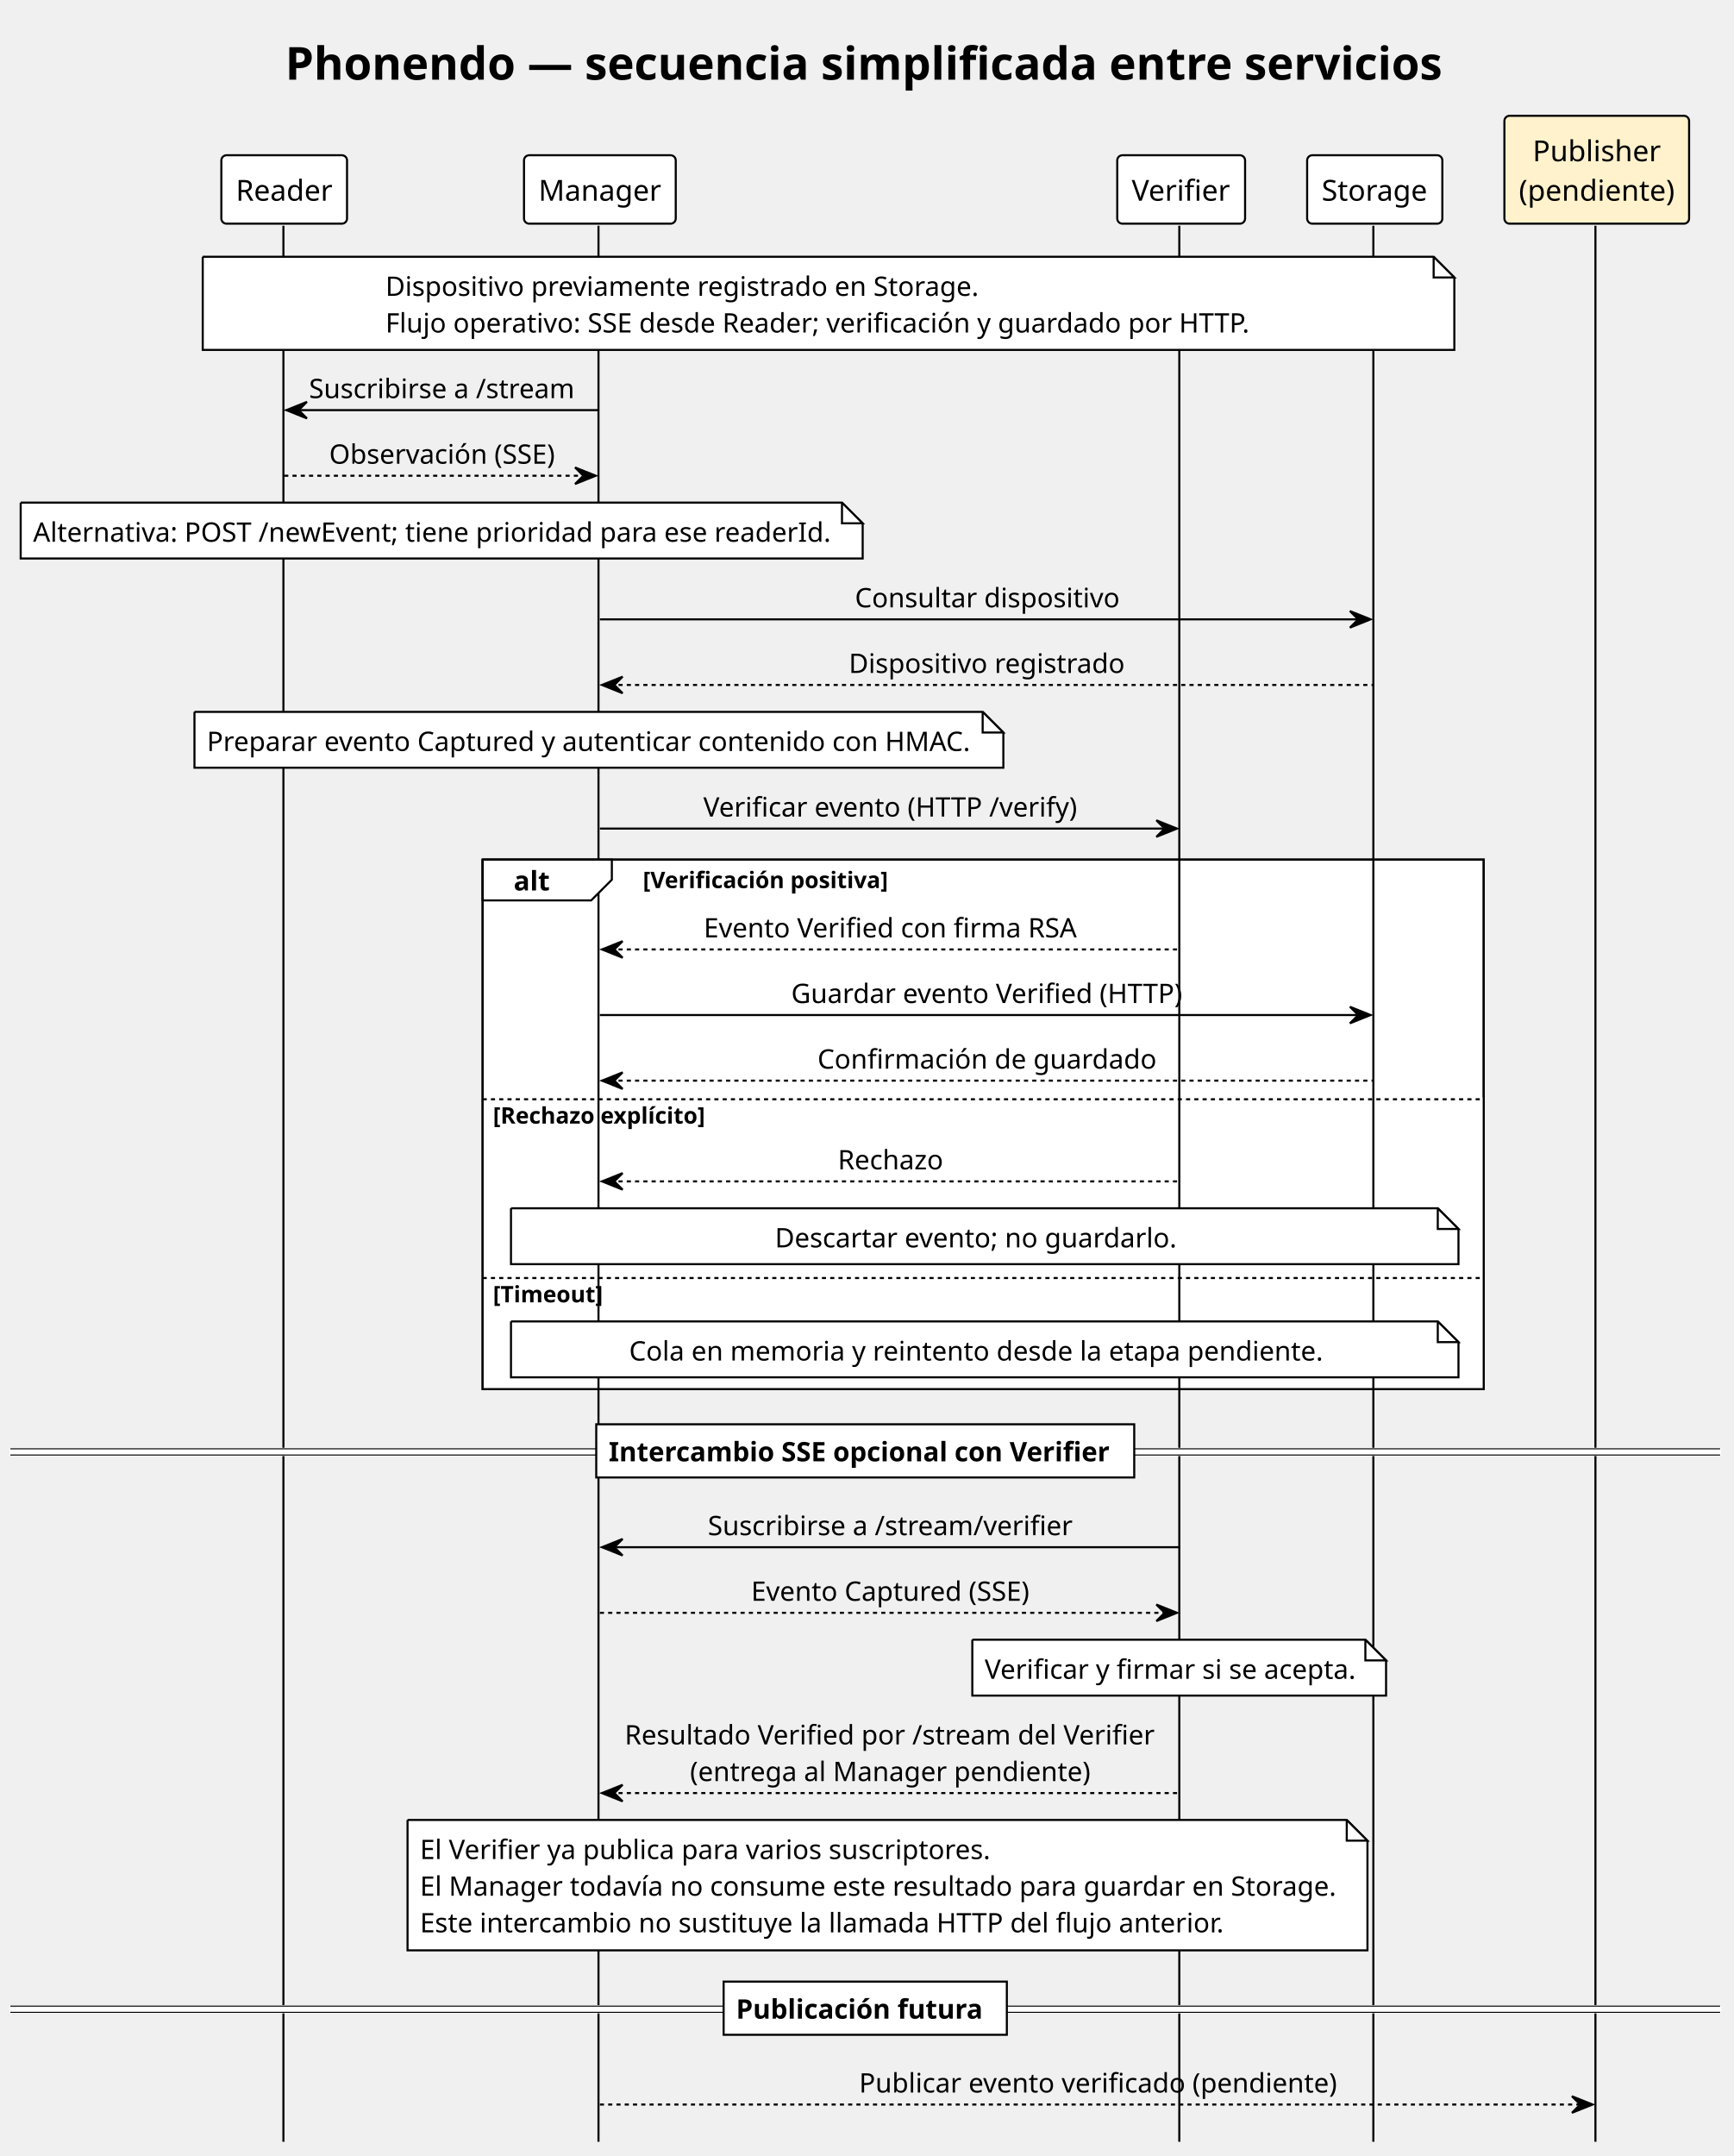
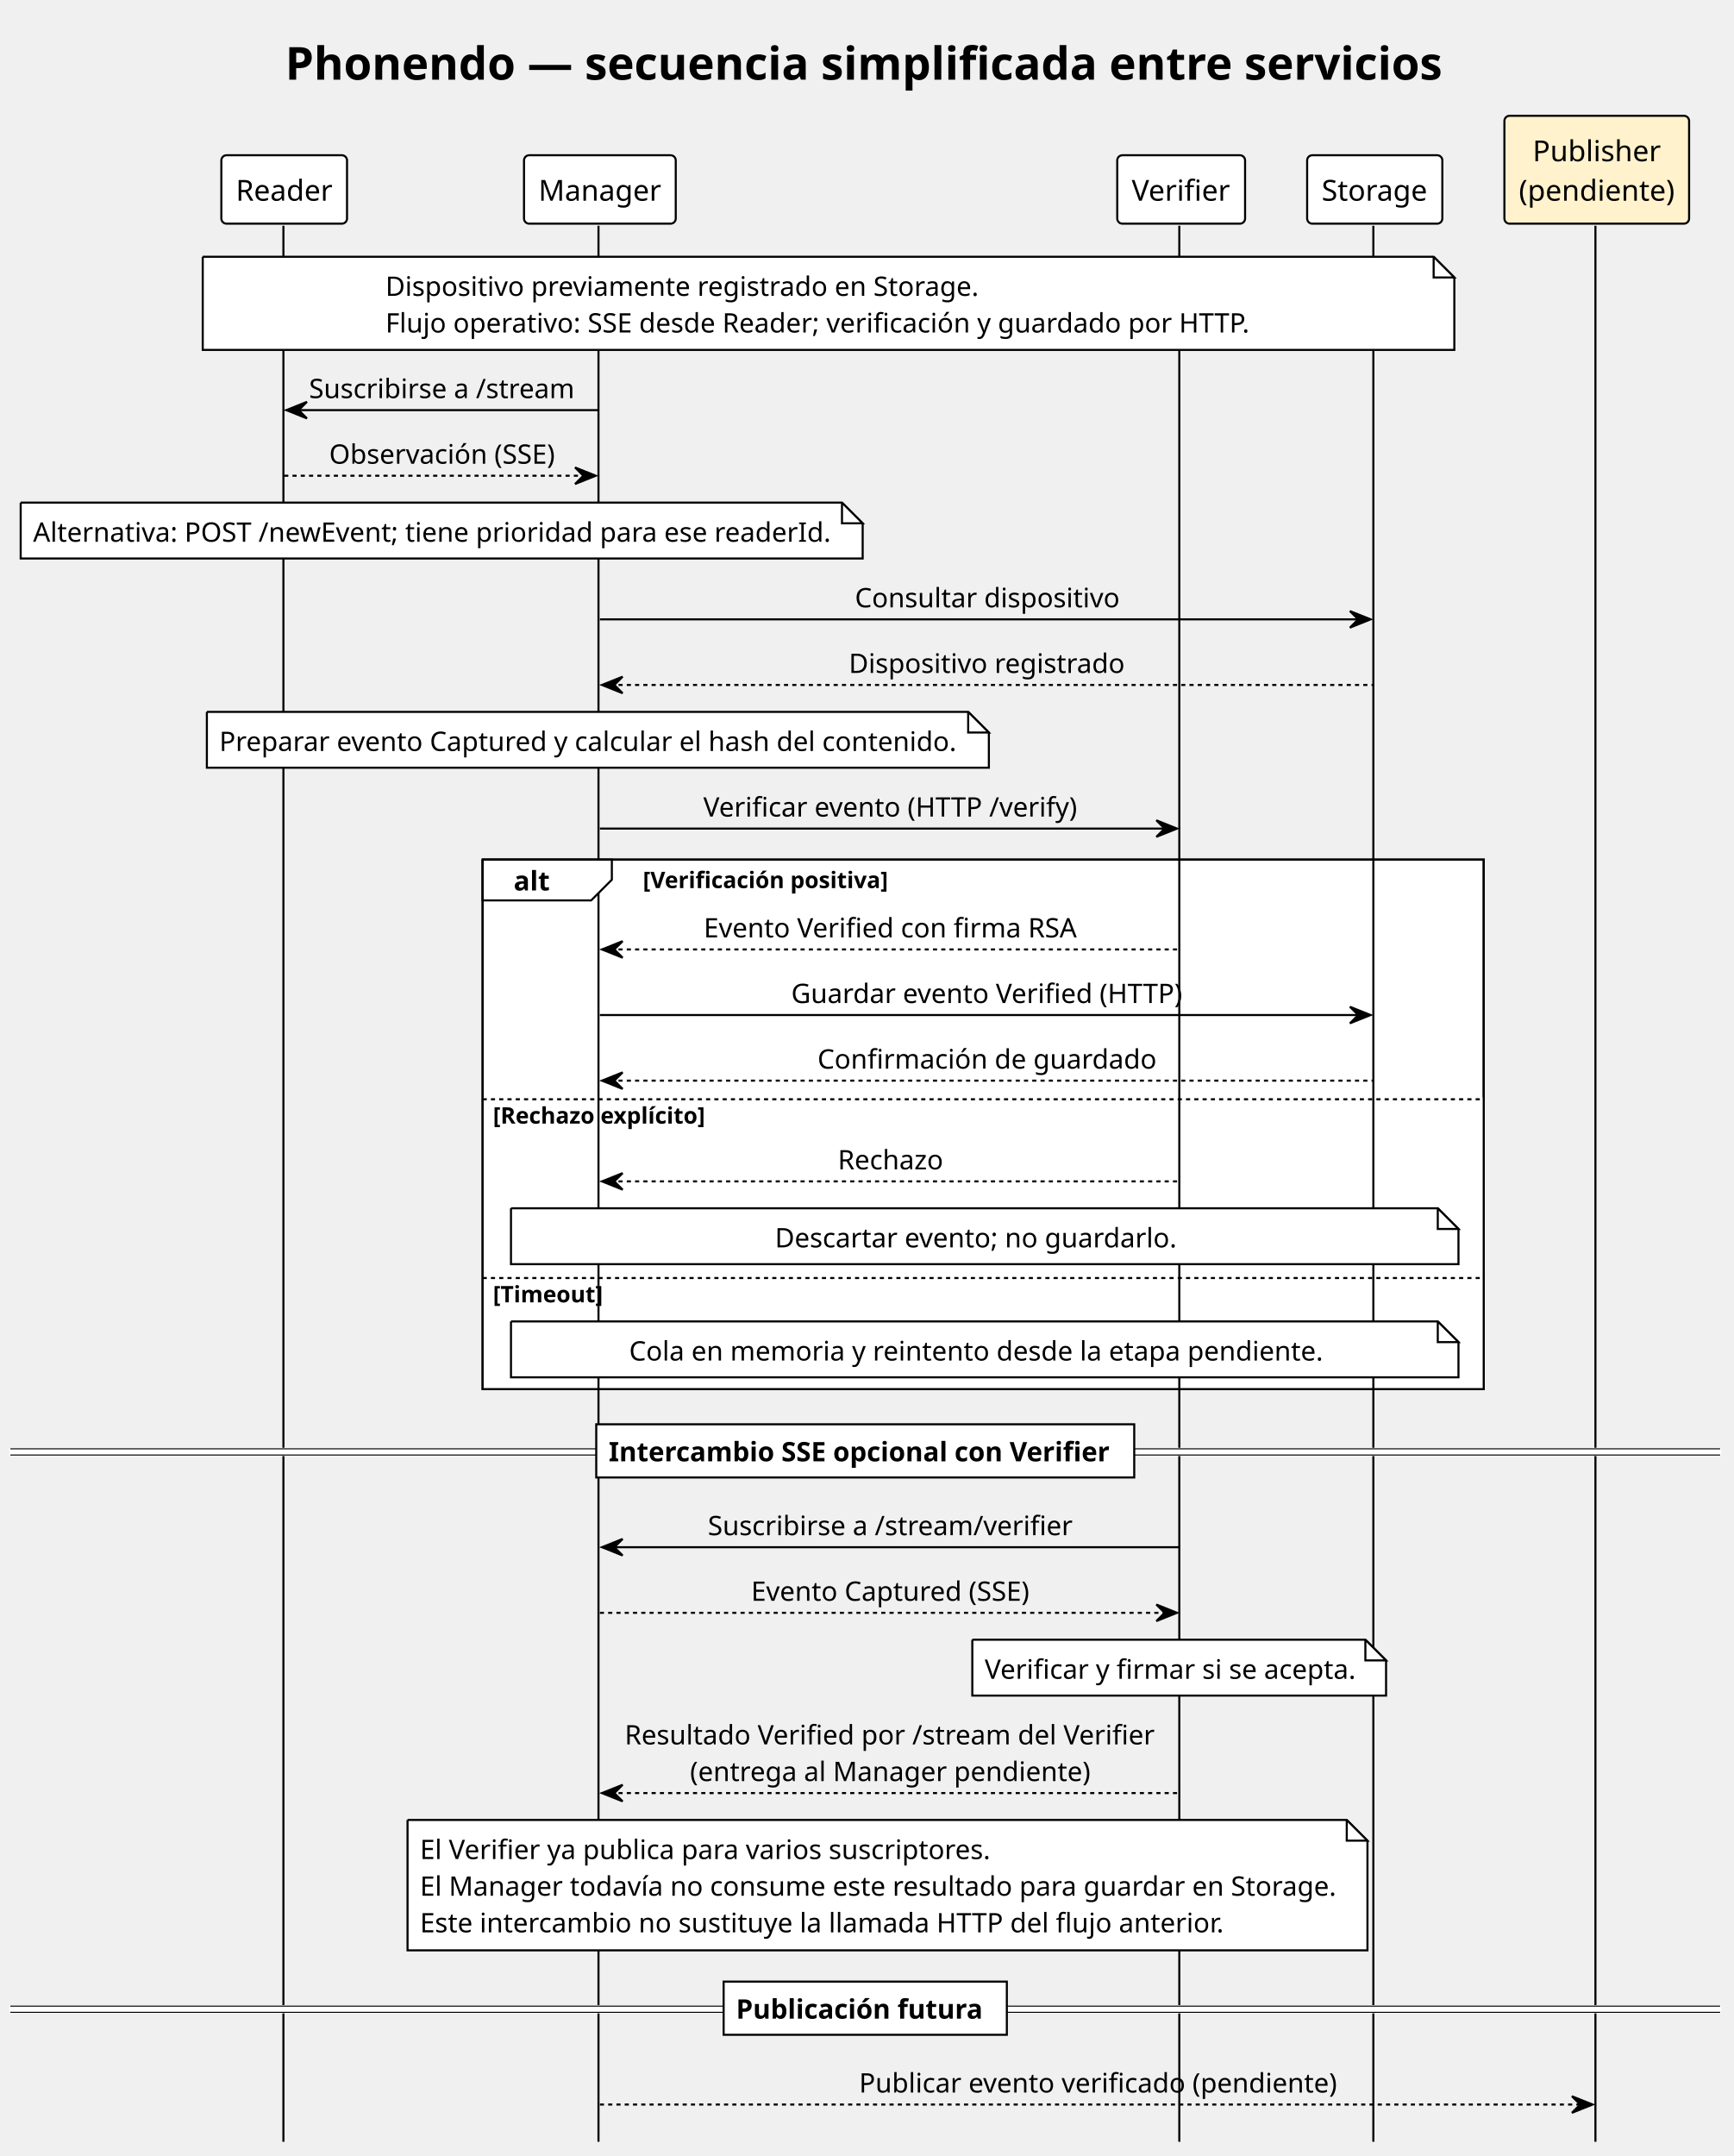
<svg xmlns="http://www.w3.org/2000/svg" contentStyleType="text/css" data-diagram-type="SEQUENCE" height="1042px" preserveAspectRatio="none" style="width:838px;height:1042px;background:#FFFFFF;" version="1.1" viewBox="0 0 838 1042" width="838px" zoomAndPan="magnify">
  <defs />
  <g>
    <text fill="#000000" font-family="Verdana" font-size="22" font-weight="bold" lengthAdjust="spacing" textLength="559.748" x="137.866" y="38.518">Phonendo — secuencia simplificada entre servicios</text>
    <rect fill="#FFFFFF" height="255.906" style="stroke:#000000;stroke-width:1;" width="483.907" x="233.296" y="415.454" />
    <rect fill="#FFFFFF" height="86.394" style="stroke:none;stroke-width:1;" width="483.907" x="233.296" y="530.278" />
    <rect fill="#FFFFFF" height="54.688" style="stroke:none;stroke-width:1;" width="483.907" x="233.296" y="616.672" />
    <g>
      <rect fill="#000000" fill-opacity="0" height="926.026" width="8" x="133.373" y="109.1" />
      <line style="stroke:#000000;stroke-width:1;" x1="137" x2="137" y1="109.1" y2="1035.126" />
    </g>
    <g>
      <rect fill="#000000" fill-opacity="0" height="926.026" width="8" x="285.969" y="109.1" />
      <line style="stroke:#000000;stroke-width:1;" x1="289.296" x2="289.296" y1="109.1" y2="1035.126" />
    </g>
    <g>
      <rect fill="#000000" fill-opacity="0" height="926.026" width="8" x="566.953" y="109.1" />
      <line style="stroke:#000000;stroke-width:1;" x1="570.055" x2="570.055" y1="109.1" y2="1035.126" />
    </g>
    <g>
      <rect fill="#000000" fill-opacity="0" height="926.026" width="8" x="660.527" y="109.1" />
      <line style="stroke:#000000;stroke-width:1;" x1="663.851" x2="663.851" y1="109.1" y2="1035.126" />
    </g>
    <g>
      <rect fill="#000000" fill-opacity="0" height="926.026" width="8" x="767.842" y="109.1" />
      <line style="stroke:#000000;stroke-width:1;" x1="771.203" x2="771.203" y1="109.1" y2="1035.126" />
    </g>
    <g class="participant participant-head" data-participant="R">
      <rect fill="#FFFFFF" height="33.068" rx="2.5" ry="2.5" style="stroke:#000000;stroke-width:1;" width="60.746" x="107" y="75.032" />
      <text fill="#000000" font-family="Verdana" font-size="14" lengthAdjust="spacing" textLength="46.746" x="114" y="96.998">Reader</text>
    </g>
    <g class="participant participant-head" data-participant="M">
      <rect fill="#FFFFFF" height="33.068" rx="2.5" ry="2.5" style="stroke:#000000;stroke-width:1;" width="73.346" x="253.296" y="75.032" />
      <text fill="#000000" font-family="Verdana" font-size="14" lengthAdjust="spacing" textLength="59.346" x="260.296" y="96.998">Manager</text>
    </g>
    <g class="participant participant-head" data-participant="V">
      <rect fill="#FFFFFF" height="33.068" rx="2.5" ry="2.5" style="stroke:#000000;stroke-width:1;" width="61.796" x="540.055" y="75.032" />
      <text fill="#000000" font-family="Verdana" font-size="14" lengthAdjust="spacing" textLength="47.796" x="547.055" y="96.998">Verifier</text>
    </g>
    <g class="participant participant-head" data-participant="S">
      <rect fill="#FFFFFF" height="33.068" rx="2.5" ry="2.5" style="stroke:#000000;stroke-width:1;" width="65.352" x="631.851" y="75.032" />
      <text fill="#000000" font-family="Verdana" font-size="14" lengthAdjust="spacing" textLength="51.352" x="638.851" y="96.998">Storage</text>
    </g>
    <g class="participant participant-head" data-participant="P">
      <rect fill="#FFF2CC" height="52.136" rx="2.5" ry="2.5" style="stroke:#000000;stroke-width:1;" width="89.278" x="727.203" y="55.964" />
      <text fill="#000000" font-family="Verdana" font-size="14" lengthAdjust="spacing" textLength="61.992" x="740.846" y="77.93">Publisher</text>
      <text fill="#000000" font-family="Verdana" font-size="14" lengthAdjust="spacing" textLength="75.278" x="734.203" y="96.998">(pendiente)</text>
    </g>
    <path d="M98,124.1 L98,169.1 L703,169.1 L703,134.1 L693,124.1 L98,124.1" fill="#FFFFFF" style="stroke:#000000;stroke-width:1;" />
    <path d="M693,124.1 L693,134.1 L703,134.1 L693,124.1" fill="#FFFFFF" style="stroke:#000000;stroke-width:1;" />
    <text fill="#000000" font-family="Verdana" font-size="13" lengthAdjust="spacing" textLength="288.067" x="186.327" y="142.997">Dispositivo previamente registrado en Storage.</text>
    <text fill="#000000" font-family="Verdana" font-size="13" lengthAdjust="spacing" textLength="419.549" x="186.327" y="160.703">Flujo operativo: SSE desde Reader; verificación y guardado por HTTP.</text>
    <g class="message" data-participant-1="M" data-participant-2="R">
      <polygon fill="#000000" points="148.373,194.218,138.373,198.218,148.373,202.218,144.373,198.218" style="stroke:#000000;stroke-width:1;" />
      <line style="stroke:#000000;stroke-width:1;" x1="142.373" x2="288.969" y1="198.218" y2="198.218" />
      <text fill="#000000" font-family="Verdana" font-size="13" lengthAdjust="spacing" textLength="128.596" x="149.373" y="192.409">Suscribirse a /stream</text>
    </g>
    <g class="message" data-participant-1="R" data-participant-2="M">
      <polygon fill="#000000" points="277.969,225.924,287.969,229.924,277.969,233.924,281.969,229.924" style="stroke:#000000;stroke-width:1;" />
      <line style="stroke:#000000;stroke-width:1;stroke-dasharray:2.0,2.0;" x1="137.373" x2="283.969" y1="229.924" y2="229.924" />
      <text fill="#000000" font-family="Verdana" font-size="13" lengthAdjust="spacing" textLength="109.148" x="159.097" y="224.115">Observación (SSE)</text>
    </g>
    <path d="M10,242.924 L10,269.924 L417,269.924 L417,252.924 L407,242.924 L10,242.924" fill="#FFFFFF" style="stroke:#000000;stroke-width:1;" />
    <path d="M407,242.924 L407,252.924 L417,252.924 L407,242.924" fill="#FFFFFF" style="stroke:#000000;stroke-width:1;" />
    <text fill="#000000" font-family="Verdana" font-size="13" lengthAdjust="spacing" textLength="386.399" x="16" y="261.821">Alternativa: POST /newEvent; tiene prioridad para ese readerId.</text>
    <g class="message" data-participant-1="M" data-participant-2="S">
      <polygon fill="#000000" points="652.527,295.336,662.527,299.336,652.527,303.336,656.527,299.336" style="stroke:#000000;stroke-width:1;" />
      <line style="stroke:#000000;stroke-width:1;" x1="289.969" x2="658.527" y1="299.336" y2="299.336" />
      <text fill="#000000" font-family="Verdana" font-size="13" lengthAdjust="spacing" textLength="127.998" x="413.249" y="293.527">Consultar dispositivo</text>
    </g>
    <g class="message" data-participant-1="S" data-participant-2="M">
      <polygon fill="#000000" points="300.969,327.042,290.969,331.042,300.969,335.042,296.969,331.042" style="stroke:#000000;stroke-width:1;" />
      <line style="stroke:#000000;stroke-width:1;stroke-dasharray:2.0,2.0;" x1="294.969" x2="663.527" y1="331.042" y2="331.042" />
      <text fill="#000000" font-family="Verdana" font-size="13" lengthAdjust="spacing" textLength="133.9" x="410.298" y="325.233">Dispositivo registrado</text>
    </g>
-     <path d="M94,344.042 L94,371.042 L485,371.042 L485,354.042 L475,344.042 L94,344.042" fill="#FFFFFF" style="stroke:#000000;stroke-width:1;" />
-     <path d="M475,344.042 L475,354.042 L485,354.042 L475,344.042" fill="#FFFFFF" style="stroke:#000000;stroke-width:1;" />
-     <text fill="#000000" font-family="Verdana" font-size="13" lengthAdjust="spacing" textLength="370.279" x="100" y="362.939">Preparar evento Captured y autenticar contenido con HMAC.</text>
+     <path d="M100,344.042 L100,371.042 L478,371.042 L478,354.042 L468,344.042 L100,344.042" fill="#FFFFFF" style="stroke:#000000;stroke-width:1;" />
+     <path d="M468,344.042 L468,354.042 L478,354.042 L468,344.042" fill="#FFFFFF" style="stroke:#000000;stroke-width:1;" />
+     <text fill="#000000" font-family="Verdana" font-size="13" lengthAdjust="spacing" textLength="357.37" x="106" y="362.939">Preparar evento Captured y calcular el hash del contenido.</text>
    <g class="message" data-participant-1="M" data-participant-2="V">
      <polygon fill="#000000" points="558.953,396.454,568.953,400.454,558.953,404.454,562.953,400.454" style="stroke:#000000;stroke-width:1;" />
      <line style="stroke:#000000;stroke-width:1;" x1="289.969" x2="564.953" y1="400.454" y2="400.454" />
      <text fill="#000000" font-family="Verdana" font-size="13" lengthAdjust="spacing" textLength="180.934" x="339.994" y="394.645">Verificar evento (HTTP /verify)</text>
    </g>
    <path d="M233.296,415.454 L295.755,415.454 L295.755,425.16 L285.755,435.16 L233.296,435.16 L233.296,415.454" fill="#FFFFFF" style="stroke:#000000;stroke-width:1;" />
    <rect fill="none" height="255.906" style="stroke:#000000;stroke-width:1;" width="483.907" x="233.296" y="415.454" />
    <text fill="#000000" font-family="Verdana" font-size="13" font-weight="bold" lengthAdjust="spacing" textLength="17.459" x="248.296" y="430.351">alt</text>
    <text fill="#000000" font-family="Verdana" font-size="11" font-weight="bold" lengthAdjust="spacing" textLength="118.722" x="310.755" y="429.213">[Verificación positiva]</text>
    <g class="message" data-participant-1="V" data-participant-2="M">
      <polygon fill="#000000" points="300.969,454.866,290.969,458.866,300.969,462.866,296.969,458.866" style="stroke:#000000;stroke-width:1;" />
      <line style="stroke:#000000;stroke-width:1;stroke-dasharray:2.0,2.0;" x1="294.969" x2="569.953" y1="458.866" y2="458.866" />
      <text fill="#000000" font-family="Verdana" font-size="13" lengthAdjust="spacing" textLength="180.596" x="340.163" y="453.057">Evento Verified con firma RSA</text>
    </g>
    <g class="message" data-participant-1="M" data-participant-2="S">
      <polygon fill="#000000" points="652.527,486.572,662.527,490.572,652.527,494.572,656.527,490.572" style="stroke:#000000;stroke-width:1;" />
      <line style="stroke:#000000;stroke-width:1;" x1="289.969" x2="658.527" y1="490.572" y2="490.572" />
      <text fill="#000000" font-family="Verdana" font-size="13" lengthAdjust="spacing" textLength="189.579" x="382.458" y="484.763">Guardar evento Verified (HTTP)</text>
    </g>
    <g class="message" data-participant-1="S" data-participant-2="M">
      <polygon fill="#000000" points="300.969,518.278,290.969,522.278,300.969,526.278,296.969,522.278" style="stroke:#000000;stroke-width:1;" />
      <line style="stroke:#000000;stroke-width:1;stroke-dasharray:2.0,2.0;" x1="294.969" x2="663.527" y1="522.278" y2="522.278" />
      <text fill="#000000" font-family="Verdana" font-size="13" lengthAdjust="spacing" textLength="164.177" x="395.159" y="516.469">Confirmación de guardado</text>
    </g>
    <line style="stroke:#000000;stroke-width:1;stroke-dasharray:2.0,2.0;" x1="233.296" x2="717.203" y1="531.278" y2="531.278" />
    <text fill="#000000" font-family="Verdana" font-size="11" font-weight="bold" lengthAdjust="spacing" textLength="102.728" x="238.296" y="543.037">[Rechazo explícito]</text>
    <g class="message" data-participant-1="V" data-participant-2="M">
      <polygon fill="#000000" points="300.969,566.966,290.969,570.966,300.969,574.966,296.969,570.966" style="stroke:#000000;stroke-width:1;" />
      <line style="stroke:#000000;stroke-width:1;stroke-dasharray:2.0,2.0;" x1="294.969" x2="569.953" y1="570.966" y2="570.966" />
      <text fill="#000000" font-family="Verdana" font-size="13" lengthAdjust="spacing" textLength="50.96" x="404.981" y="565.157">Rechazo</text>
    </g>
    <path d="M247,583.966 L247,610.966 L705,610.966 L705,593.966 L695,583.966 L247,583.966" fill="#FFFFFF" style="stroke:#000000;stroke-width:1;" />
    <path d="M695,583.966 L695,593.966 L705,593.966 L695,583.966" fill="#FFFFFF" style="stroke:#000000;stroke-width:1;" />
    <text fill="#000000" font-family="Verdana" font-size="13" lengthAdjust="spacing" textLength="194.74" x="374.583" y="602.863">Descartar evento; no guardarlo.</text>
    <line style="stroke:#000000;stroke-width:1;stroke-dasharray:2.0,2.0;" x1="233.296" x2="717.203" y1="617.672" y2="617.672" />
    <text fill="#000000" font-family="Verdana" font-size="11" font-weight="bold" lengthAdjust="spacing" textLength="53.119" x="238.296" y="629.431">[Timeout]</text>
    <path d="M247,638.654 L247,665.654 L705,665.654 L705,648.654 L695,638.654 L247,638.654" fill="#FFFFFF" style="stroke:#000000;stroke-width:1;" />
    <path d="M695,638.654 L695,648.654 L705,648.654 L695,638.654" fill="#FFFFFF" style="stroke:#000000;stroke-width:1;" />
    <text fill="#000000" font-family="Verdana" font-size="13" lengthAdjust="spacing" textLength="335.712" x="304.097" y="657.551">Cola en memoria y reintento desde la etapa pendiente.</text>
    <rect fill="#FFFFFF" height="3" style="stroke:#FFFFFF;stroke-width:1;" width="826.481" x="5" y="700.213" />
    <line style="stroke:#000000;stroke-width:0.5;" x1="5" x2="831.481" y1="700.213" y2="700.213" />
    <line style="stroke:#000000;stroke-width:0.5;" x1="5" x2="831.481" y1="703.213" y2="703.213" />
    <rect fill="#FFFFFF" height="25.706" style="stroke:#000000;stroke-width:1;" width="260.051" x="288.215" y="688.36" />
    <text fill="#000000" font-family="Verdana" font-size="13" font-weight="bold" lengthAdjust="spacing" textLength="242.671" x="294.215" y="706.257">Intercambio SSE opcional con Verifier</text>
    <g class="message" data-participant-1="V" data-participant-2="M">
      <polygon fill="#000000" points="300.969,743.772,290.969,747.772,300.969,751.772,296.969,747.772" style="stroke:#000000;stroke-width:1;" />
      <line style="stroke:#000000;stroke-width:1;" x1="294.969" x2="569.953" y1="747.772" y2="747.772" />
      <text fill="#000000" font-family="Verdana" font-size="13" lengthAdjust="spacing" textLength="176.618" x="342.152" y="741.963">Suscribirse a /stream/verifier</text>
    </g>
    <g class="message" data-participant-1="M" data-participant-2="V">
      <polygon fill="#000000" points="558.953,775.478,568.953,779.478,558.953,783.478,562.953,779.478" style="stroke:#000000;stroke-width:1;" />
      <line style="stroke:#000000;stroke-width:1;stroke-dasharray:2.0,2.0;" x1="289.969" x2="564.953" y1="779.478" y2="779.478" />
      <text fill="#000000" font-family="Verdana" font-size="13" lengthAdjust="spacing" textLength="134.745" x="363.089" y="773.669">Evento Captured (SSE)</text>
    </g>
    <path d="M470,792.478 L470,819.478 L670,819.478 L670,802.478 L660,792.478 L470,792.478" fill="#FFFFFF" style="stroke:#000000;stroke-width:1;" />
    <path d="M660,792.478 L660,802.478 L670,802.478 L660,792.478" fill="#FFFFFF" style="stroke:#000000;stroke-width:1;" />
    <text fill="#000000" font-family="Verdana" font-size="13" lengthAdjust="spacing" textLength="179.595" x="476" y="811.375">Verificar y firmar si se acepta.</text>
    <g class="message" data-participant-1="V" data-participant-2="M">
      <polygon fill="#000000" points="300.969,862.596,290.969,866.596,300.969,870.596,296.969,866.596" style="stroke:#000000;stroke-width:1;" />
      <line style="stroke:#000000;stroke-width:1;stroke-dasharray:2.0,2.0;" x1="294.969" x2="569.953" y1="866.596" y2="866.596" />
      <text fill="#000000" font-family="Verdana" font-size="13" lengthAdjust="spacing" textLength="256.984" x="301.969" y="843.081">Resultado Verified por /stream del Verifier</text>
      <text fill="#000000" font-family="Verdana" font-size="13" lengthAdjust="spacing" textLength="193.843" x="333.539" y="860.787">(entrega al Manager pendiente)</text>
    </g>
    <path d="M197,879.596 L197,942.596 L661,942.596 L661,889.596 L651,879.596 L197,879.596" fill="#FFFFFF" style="stroke:#000000;stroke-width:1;" />
    <path d="M651,879.596 L651,889.596 L661,889.596 L651,879.596" fill="#FFFFFF" style="stroke:#000000;stroke-width:1;" />
    <text fill="#000000" font-family="Verdana" font-size="13" lengthAdjust="spacing" textLength="276.51" x="203" y="898.493">El Verifier ya publica para varios suscriptores.</text>
    <text fill="#000000" font-family="Verdana" font-size="13" lengthAdjust="spacing" textLength="443.95" x="203" y="916.199">El Manager todavía no consume este resultado para guardar en Storage.</text>
    <text fill="#000000" font-family="Verdana" font-size="13" lengthAdjust="spacing" textLength="390.598" x="203" y="933.905">Este intercambio no sustituye la llamada HTTP del flujo anterior.</text>
    <rect fill="#FFFFFF" height="3" style="stroke:#FFFFFF;stroke-width:1;" width="826.481" x="5" y="969.567" />
    <line style="stroke:#000000;stroke-width:0.5;" x1="5" x2="831.481" y1="969.567" y2="969.567" />
    <line style="stroke:#000000;stroke-width:0.5;" x1="5" x2="831.481" y1="972.567" y2="972.567" />
    <rect fill="#FFFFFF" height="25.706" style="stroke:#000000;stroke-width:1;" width="136.902" x="349.789" y="957.714" />
    <text fill="#000000" font-family="Verdana" font-size="13" font-weight="bold" lengthAdjust="spacing" textLength="119.522" x="355.789" y="975.611">Publicación futura</text>
    <g class="message" data-participant-1="M" data-participant-2="P">
      <polygon fill="#000000" points="759.842,1013.126,769.842,1017.126,759.842,1021.126,763.842,1017.126" style="stroke:#000000;stroke-width:1;" />
      <line style="stroke:#000000;stroke-width:1;stroke-dasharray:2.0,2.0;" x1="289.969" x2="765.842" y1="1017.126" y2="1017.126" />
      <text fill="#000000" font-family="Verdana" font-size="13" lengthAdjust="spacing" textLength="231.283" x="415.264" y="1011.317">Publicar evento verificado (pendiente)</text>
    </g>
  </g>
</svg>
